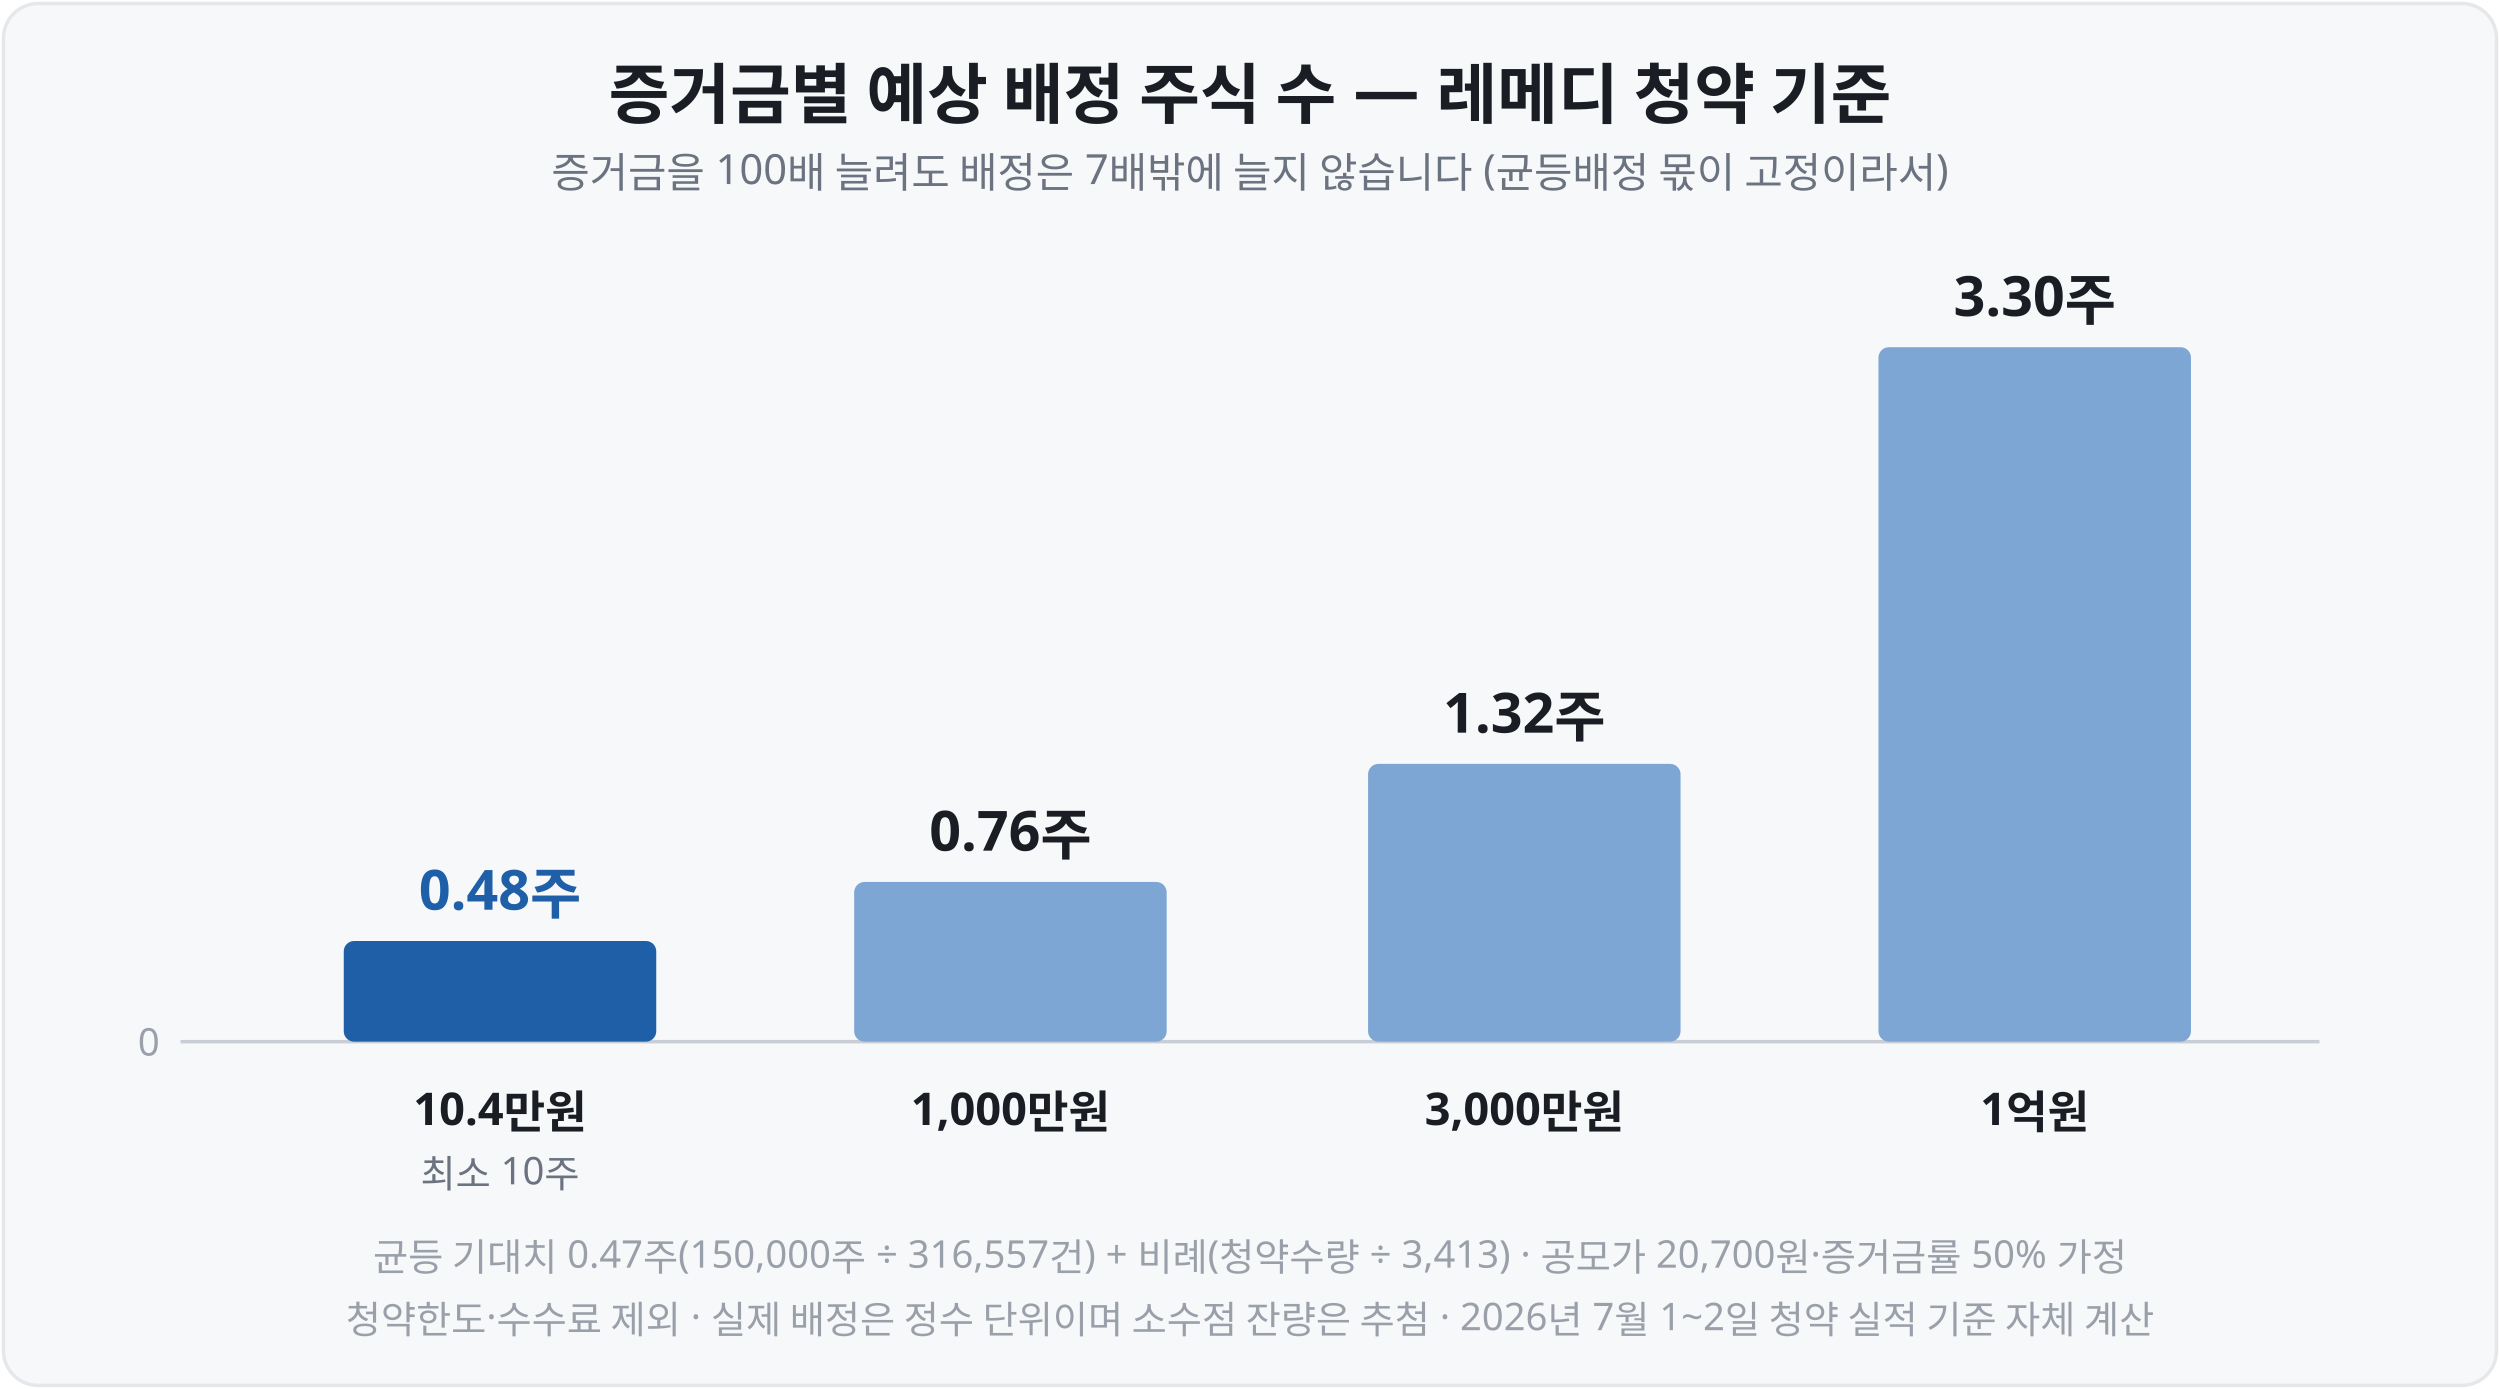
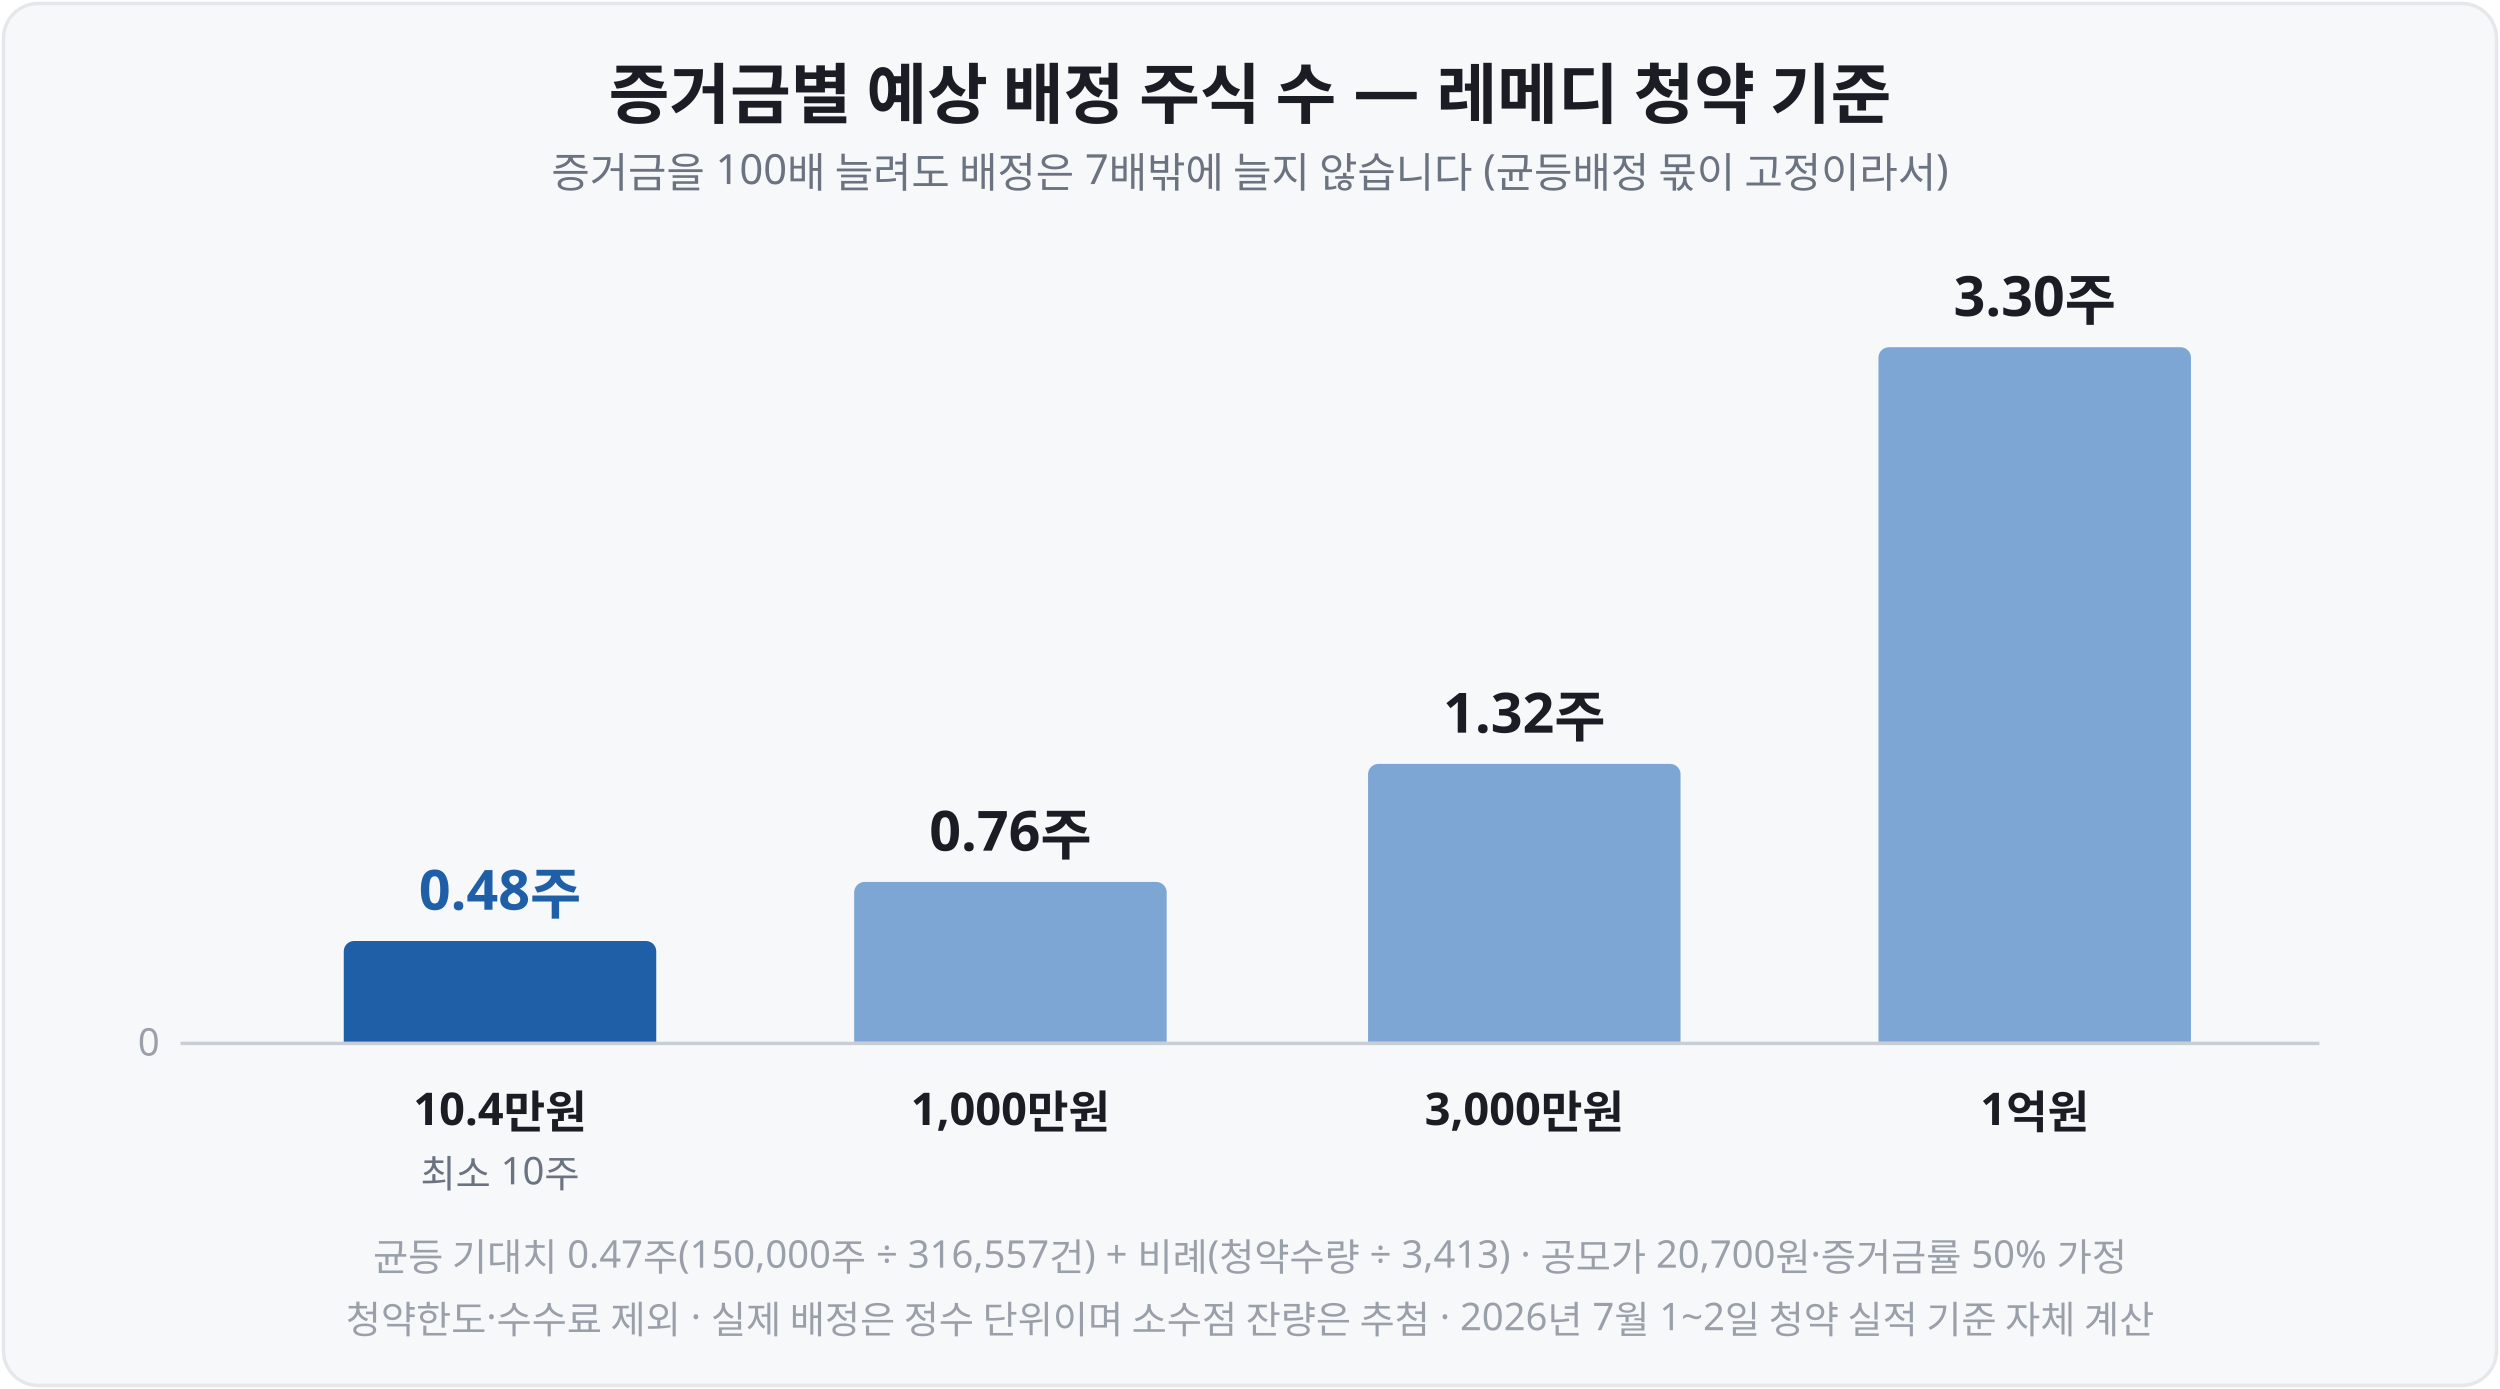
<svg xmlns="http://www.w3.org/2000/svg" viewBox="0 0 720 400" width="720" height="400" font-family="'Apple SD Gothic Neo', 'Noto Sans KR', sans-serif">
  <rect x="1" y="1" width="718" height="398" rx="10" fill="#f7f8fa" stroke="#e5e7eb" />
  <text x="360" y="34" text-anchor="middle" font-size="19" font-weight="700" fill="#1a1d24">증거금별 예상 배정 주식 수 — 레메디 청약 기준</text>
  <text x="360" y="54" text-anchor="middle" font-size="12" fill="#6b7280">증거금을 100배 늘려도 배정은 7배밖에 늘지 않습니다 (균등배정 몫이 고정이라서)</text>
-   <line x1="52" y1="300" x2="668" y2="300" stroke="#c9ced6" />
+   <rect x="52" y="300" width="616" height="1" fill="#c9ced6" />
  <text x="46" y="304" text-anchor="end" font-size="11" fill="#9aa0aa">0</text>
-   <rect x="99" y="271" width="90" height="29" rx="3" fill="#1f5fa8" />
+   <path d="M99 300 V274 A3 3 0 0 1 102 271 H186 A3 3 0 0 1 189 274 V300 Z" fill="#1f5fa8" />
  <text x="144" y="262" text-anchor="middle" font-size="16" font-weight="700" fill="#1f5fa8">0.48주</text>
  <text x="144" y="324" text-anchor="middle" font-size="13" font-weight="700" fill="#1a1d24">10.4만원</text>
  <text x="144" y="342" text-anchor="middle" font-size="11" fill="#6b7280">최소 10주</text>
-   <rect x="246" y="254" width="90" height="46" rx="3" fill="#7ea6d4" />
+   <path d="M246 300 V257 A3 3 0 0 1 249 254 H333 A3 3 0 0 1 336 257 V300 Z" fill="#7ea6d4" />
  <text x="291" y="245" text-anchor="middle" font-size="16" font-weight="700" fill="#1a1d24">0.76주</text>
  <text x="291" y="324" text-anchor="middle" font-size="13" font-weight="700" fill="#1a1d24">1,000만원</text>
-   <rect x="394" y="220" width="90" height="80" rx="3" fill="#7ea6d4" />
+   <path d="M394 300 V223 A3 3 0 0 1 397 220 H481 A3 3 0 0 1 484 223 V300 Z" fill="#7ea6d4" />
  <text x="439" y="211" text-anchor="middle" font-size="16" font-weight="700" fill="#1a1d24">1.32주</text>
  <text x="439" y="324" text-anchor="middle" font-size="13" font-weight="700" fill="#1a1d24">3,000만원</text>
-   <rect x="541" y="100" width="90" height="200" rx="3" fill="#7ea6d4" />
+   <path d="M541 300 V103 A3 3 0 0 1 544 100 H628 A3 3 0 0 1 631 103 V300 Z" fill="#7ea6d4" />
  <text x="586" y="91" text-anchor="middle" font-size="16" font-weight="700" fill="#1a1d24">3.30주</text>
  <text x="586" y="324" text-anchor="middle" font-size="13" font-weight="700" fill="#1a1d24">1억원</text>
  <text x="360" y="366" text-anchor="middle" font-size="11" fill="#9aa0aa">균등 기대치 0.47주(150,000주 ÷ 316,557건) + 비례(청약수량 ÷ 3,413) · 공모가 20,700원·증거금률 50% 가정</text>
  <text x="360" y="384" text-anchor="middle" font-size="11" fill="#9aa0aa">청약한도·수수료 제외 · 실제 배정은 정수 단위이며 소수점 잔량은 추첨 · 2026년 7월 1~2일 청약 실적 기준 자체 계산</text>
</svg>
